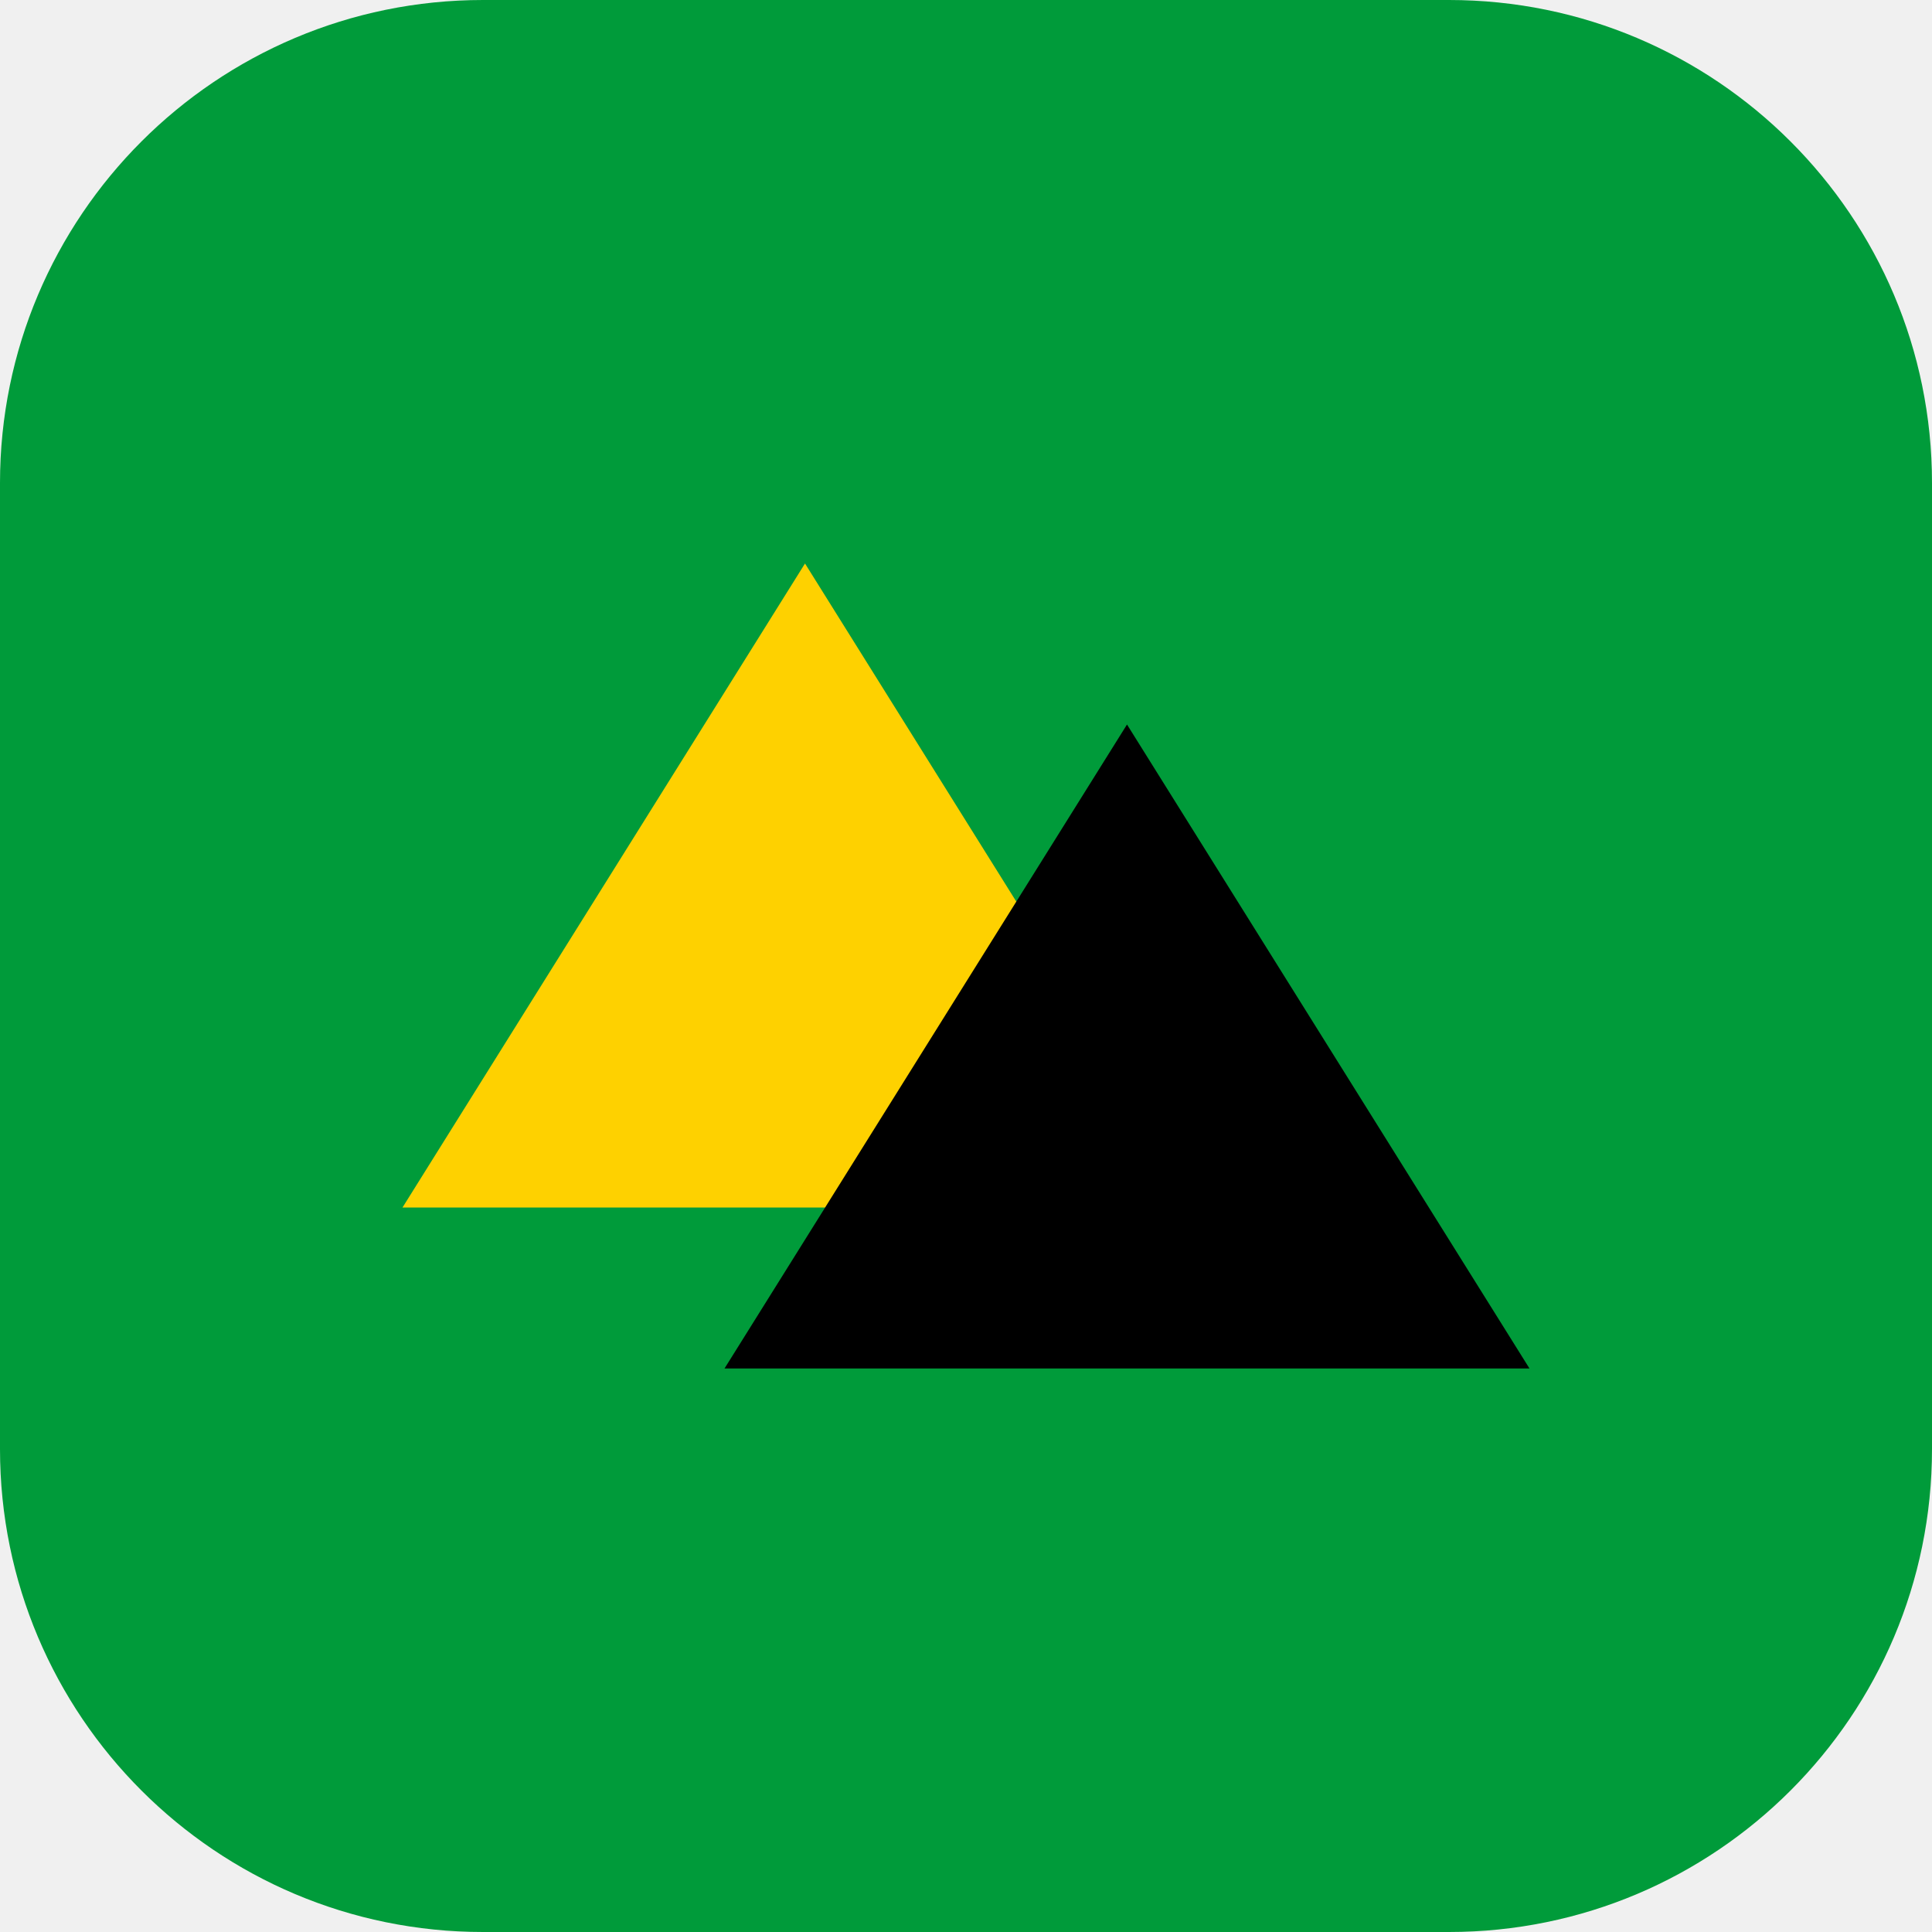
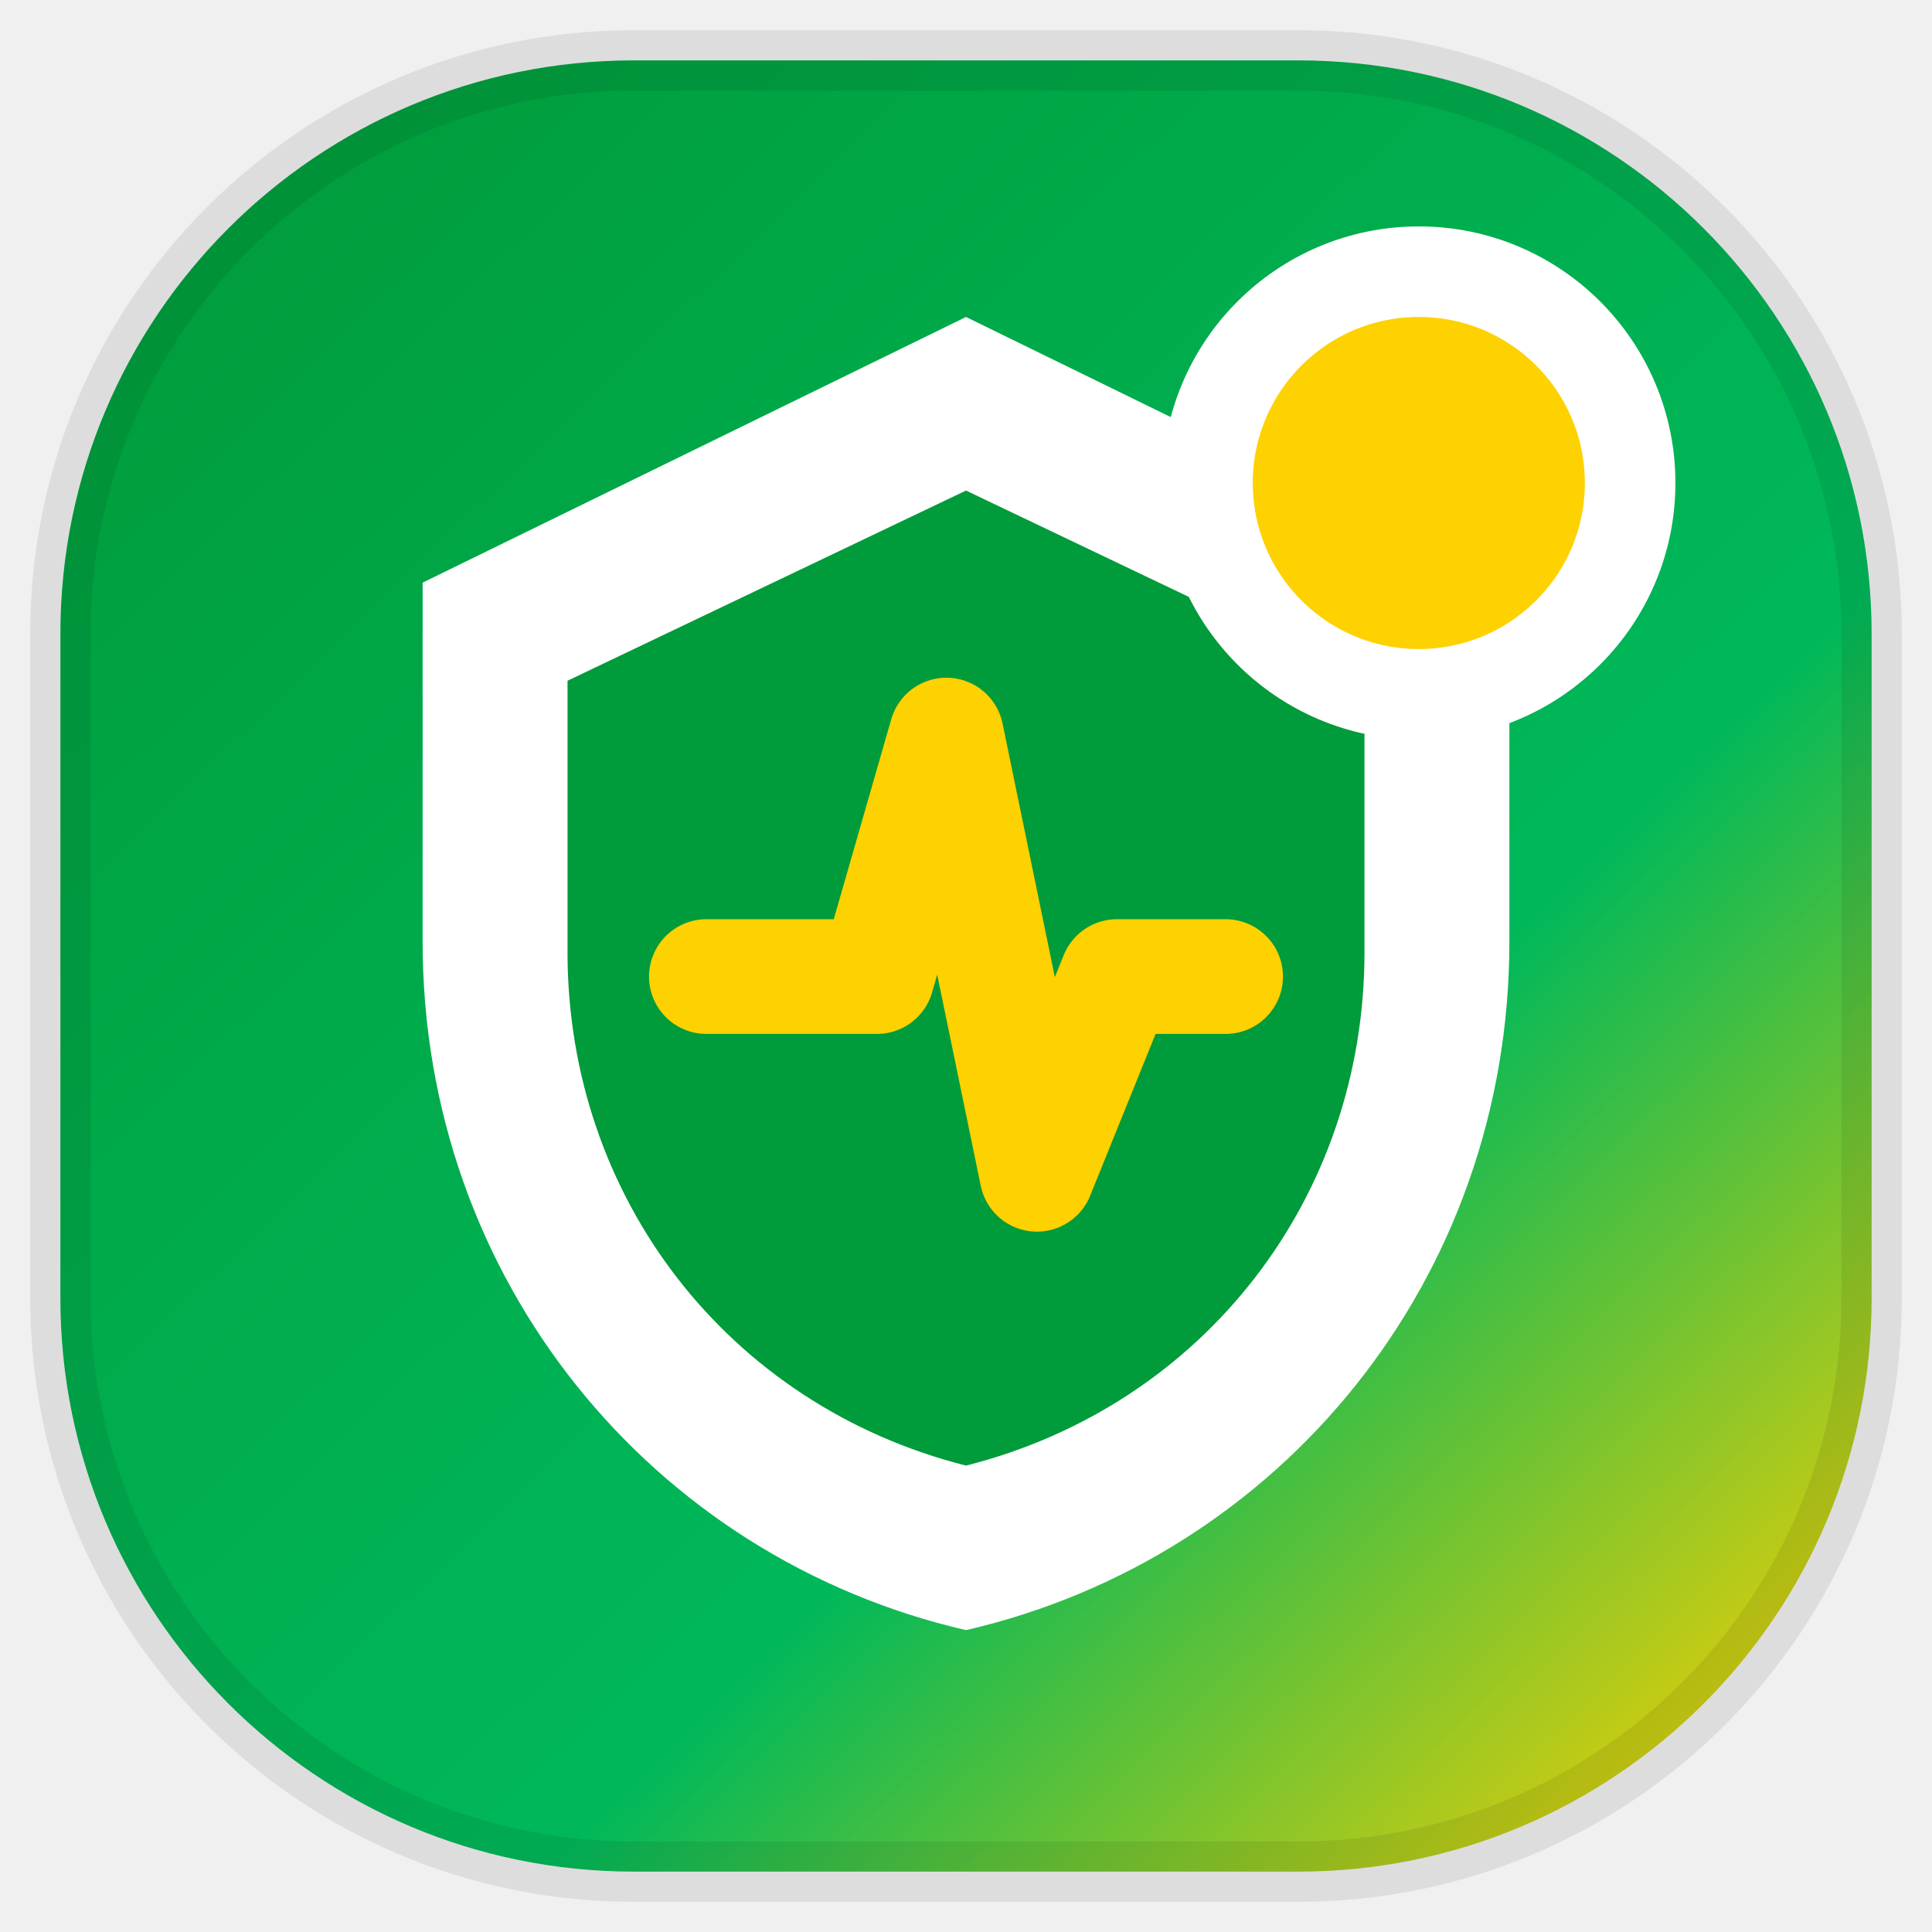
- <svg xmlns="http://www.w3.org/2000/svg" width="48" height="48" viewBox="0 0 48 48" fill="none">
-   <rect width="48" height="48" rx="12" fill="#009B3A" />
-   <path d="M10 30 L20 14 L30 30 Z" fill="#FED100" />
-   <path d="M18 34 L28 18 L38 34 Z" fill="#000" />
+ <svg xmlns="http://www.w3.org/2000/svg" width="64" height="64" viewBox="0 0 64 64" fill="none" role="img" aria-label="876Alert icon">
+   <rect x="2" y="2" width="60" height="60" rx="19" fill="url(#paint0_linear)" stroke="rgba(0,0,0,0.08)" stroke-width="2" />
+   <path d="M32 10.5L50 19.3V31.2C50 42.4 42.4 51.6 32 54C21.6 51.6 14 42.4 14 31.2V19.3L32 10.5Z" fill="white" />
+   <path d="M32 16.25L45.2 22.55V31.55C45.2 39.65 39.9 46.55 32 48.55C24.1 46.55 18.8 39.65 18.8 31.55V22.55L32 16.25Z" fill="#009B3A" />
+   <path d="M23.4 32.35H29.05L31.35 24.35L34.35 38.9L37 32.35H40.6" stroke="#FED100" stroke-width="3.8" stroke-linecap="round" stroke-linejoin="round" />
+   <circle cx="47" cy="16" r="7" fill="#FED100" stroke="white" stroke-width="3" />
+   <defs>
+     <linearGradient id="paint0_linear" x1="5" y1="4" x2="60" y2="61" gradientUnits="userSpaceOnUse">
+       <stop stop-color="#009B3A" />
+       <stop offset="0.64" stop-color="#00B85A" />
+       <stop offset="1" stop-color="#FED100" />
+     </linearGradient>
+   </defs>
</svg>
